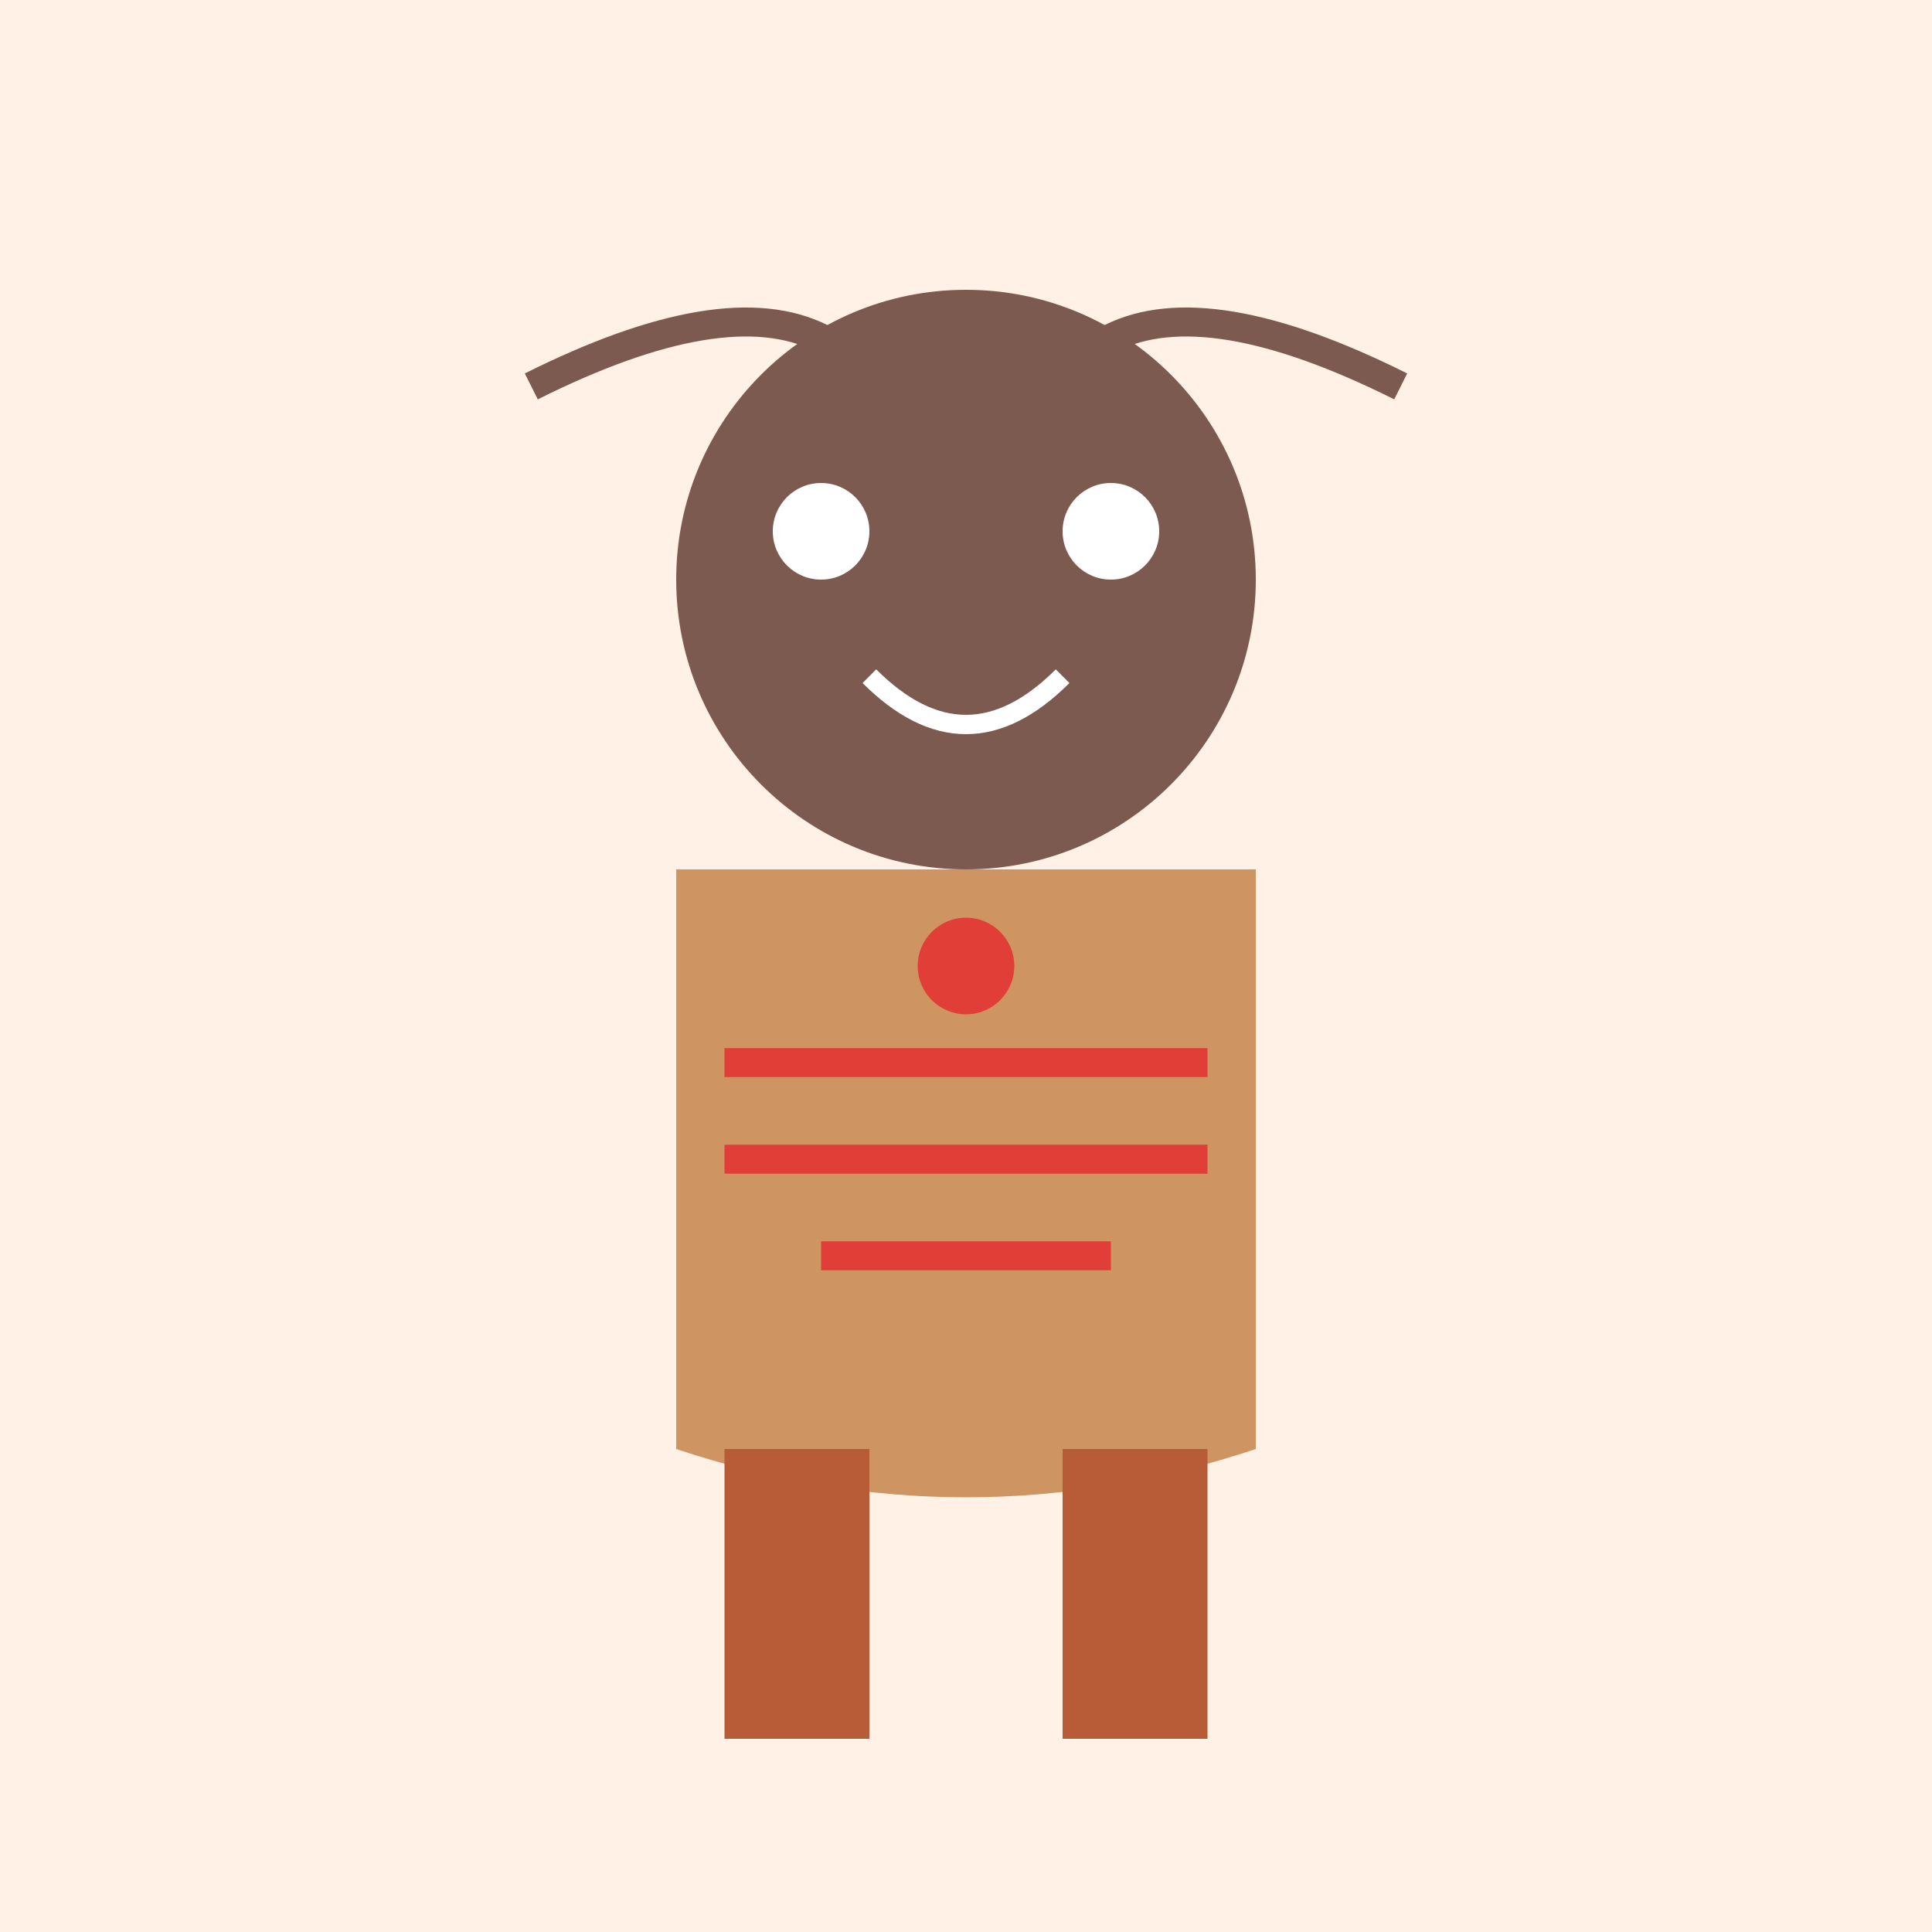
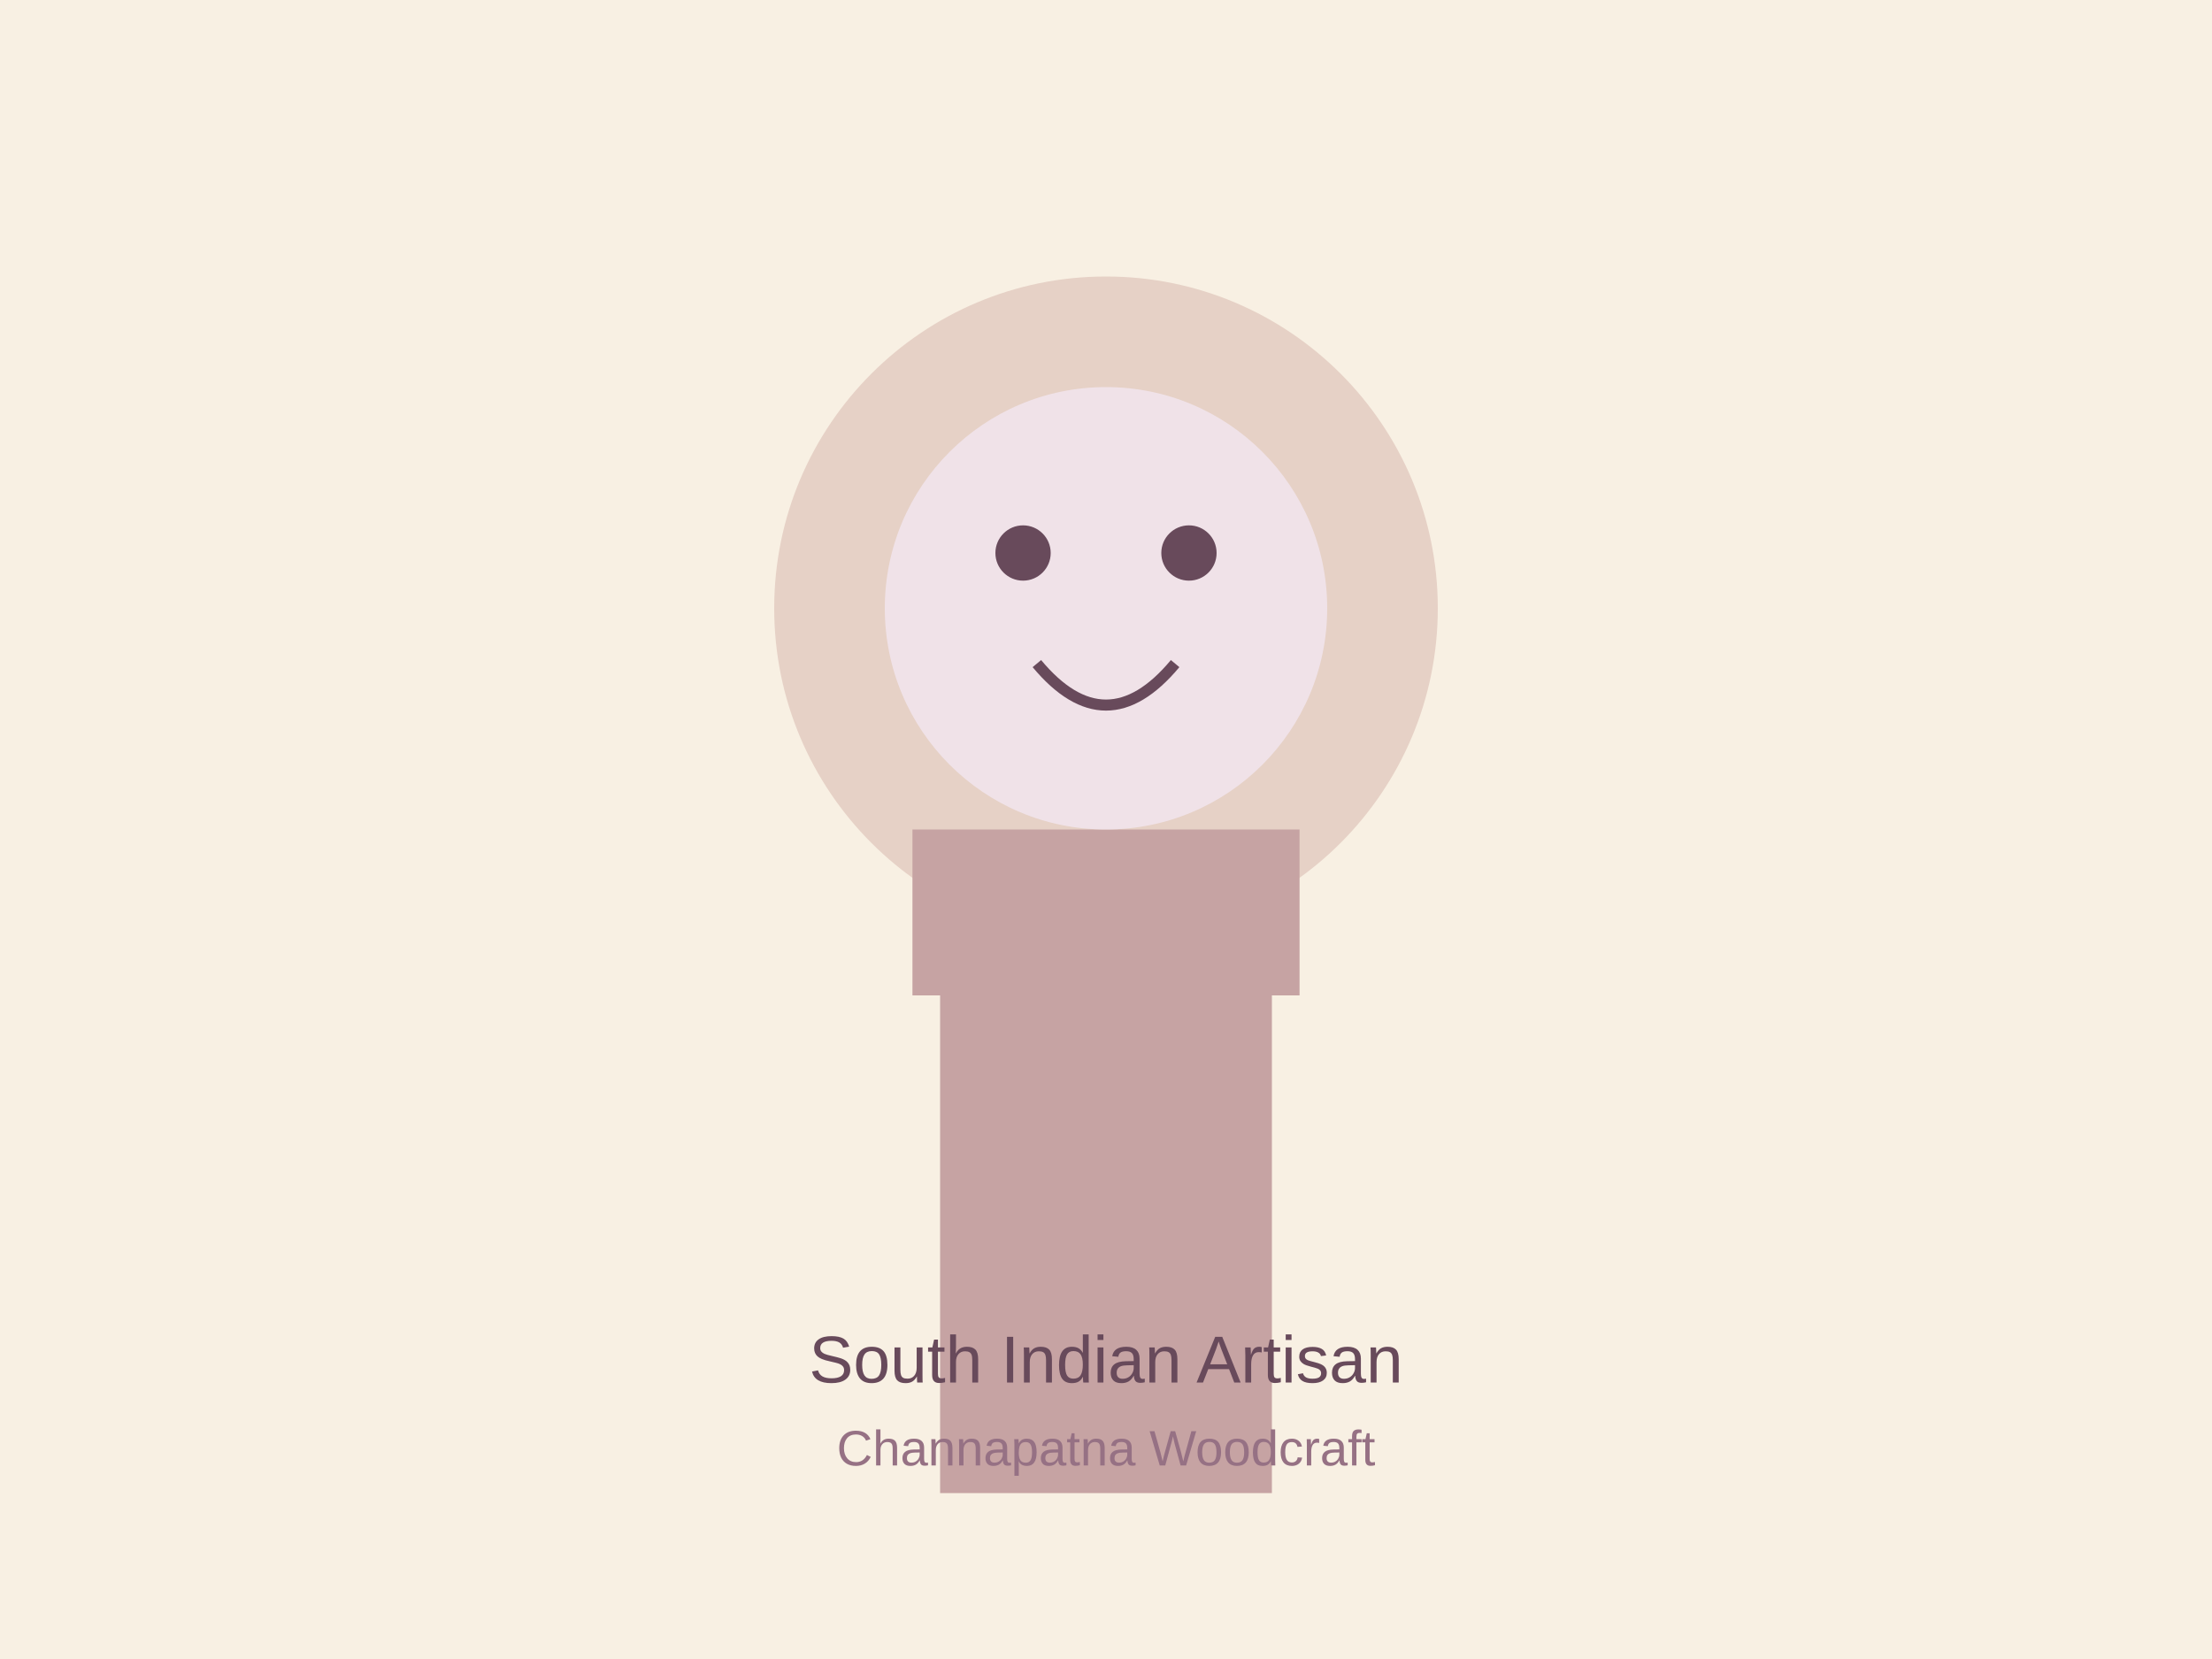
- <svg xmlns="http://www.w3.org/2000/svg" viewBox="0 0 200 200">
-   <rect width="200" height="200" fill="#fff1e6" />
-   <circle cx="100" cy="60" r="30" fill="#7d5a50" />
-   <path d="M70,90 L130,90 L130,150 Q100,160 70,150 Z" fill="#ce9461" />
-   <rect x="75" y="150" width="15" height="30" fill="#b85c38" />
-   <rect x="110" y="150" width="15" height="30" fill="#b85c38" />
-   <circle cx="85" cy="55" r="5" fill="#fff" />
-   <circle cx="115" cy="55" r="5" fill="#fff" />
-   <path d="M90,70 Q100,80 110,70" fill="none" stroke="#fff" stroke-width="2" />
-   <path d="M55,40 Q75,30 85,35" fill="none" stroke="#7d5a50" stroke-width="3" />
-   <path d="M145,40 Q125,30 115,35" fill="none" stroke="#7d5a50" stroke-width="3" />
-   <path d="M75,110 H125" stroke="#e03e36" stroke-width="3" />
-   <path d="M75,120 H125" stroke="#e03e36" stroke-width="3" />
-   <path d="M85,130 H115" stroke="#e03e36" stroke-width="3" />
-   <circle cx="100" cy="100" r="5" fill="#e03e36" />
+ <svg xmlns="http://www.w3.org/2000/svg" width="800" height="600">
+   <rect width="100%" height="100%" fill="#f8f0e3" />
+   <circle cx="400" cy="220" r="120" fill="#e6d1c6" />
+   <rect x="340" y="360" width="120" height="180" fill="#c6a3a3" />
+   <rect x="330" y="300" width="140" height="60" fill="#c6a3a3" />
+   <circle cx="400" cy="220" r="80" fill="#f0e2e8" />
+   <circle cx="370" cy="200" r="10" fill="#684a5b" />
+   <circle cx="430" cy="200" r="10" fill="#684a5b" />
+   <path d="M 375 240 Q 400 270 425 240" stroke="#684a5b" stroke-width="4" fill="none" />
+   <text x="400" y="500" font-family="Arial" font-size="24" text-anchor="middle" fill="#684a5b">South Indian Artisan</text>
+   <text x="400" y="530" font-family="Arial" font-size="18" text-anchor="middle" fill="#967184">Channapatna Woodcraft</text>
</svg>
